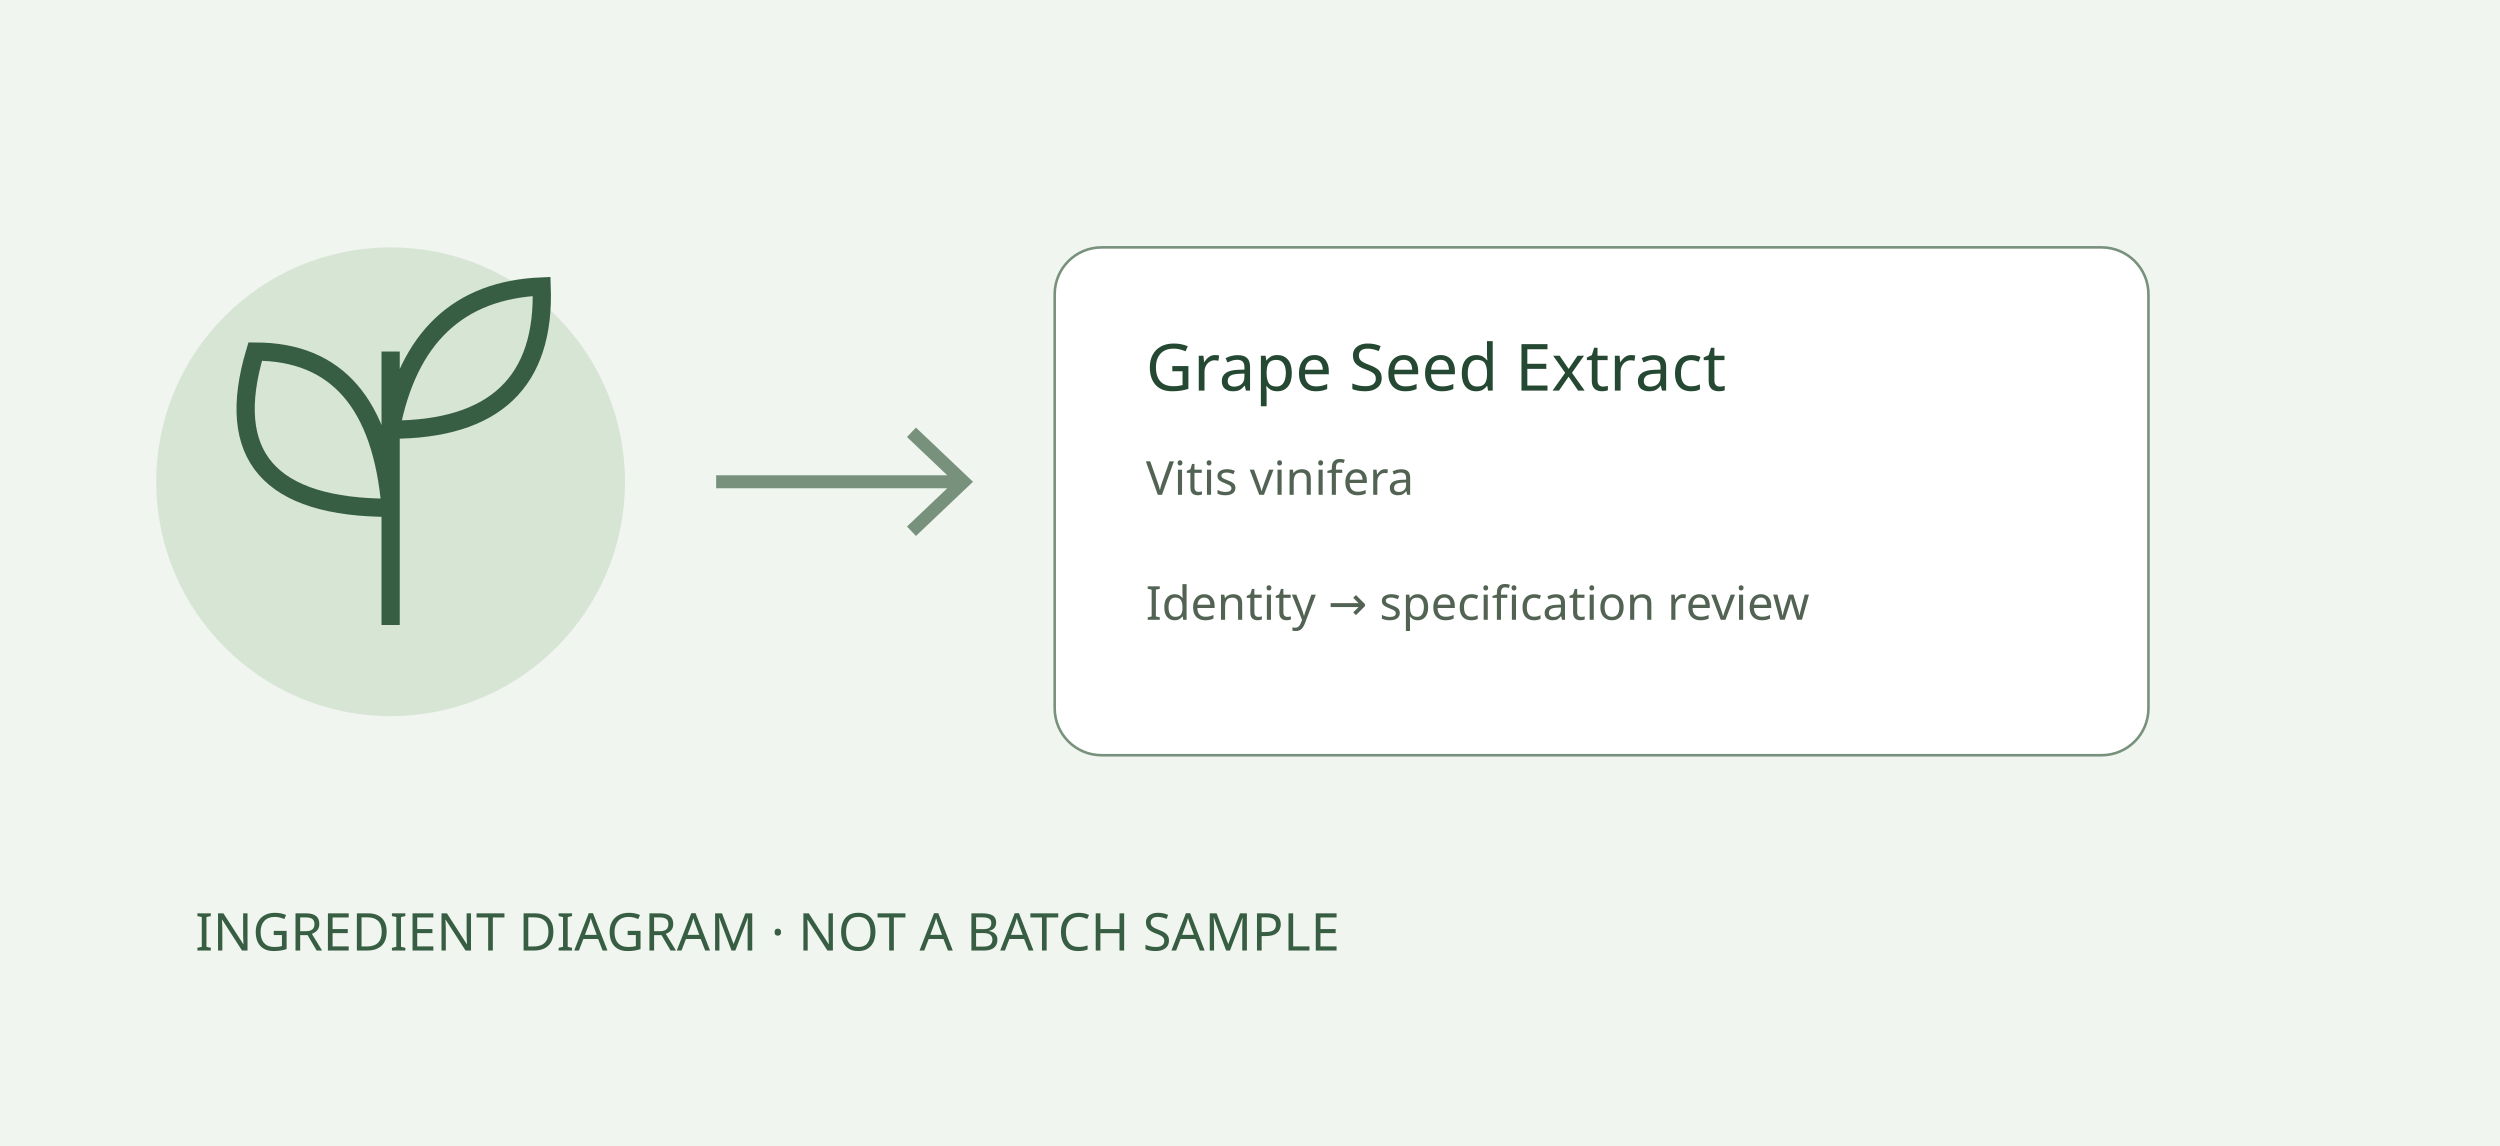
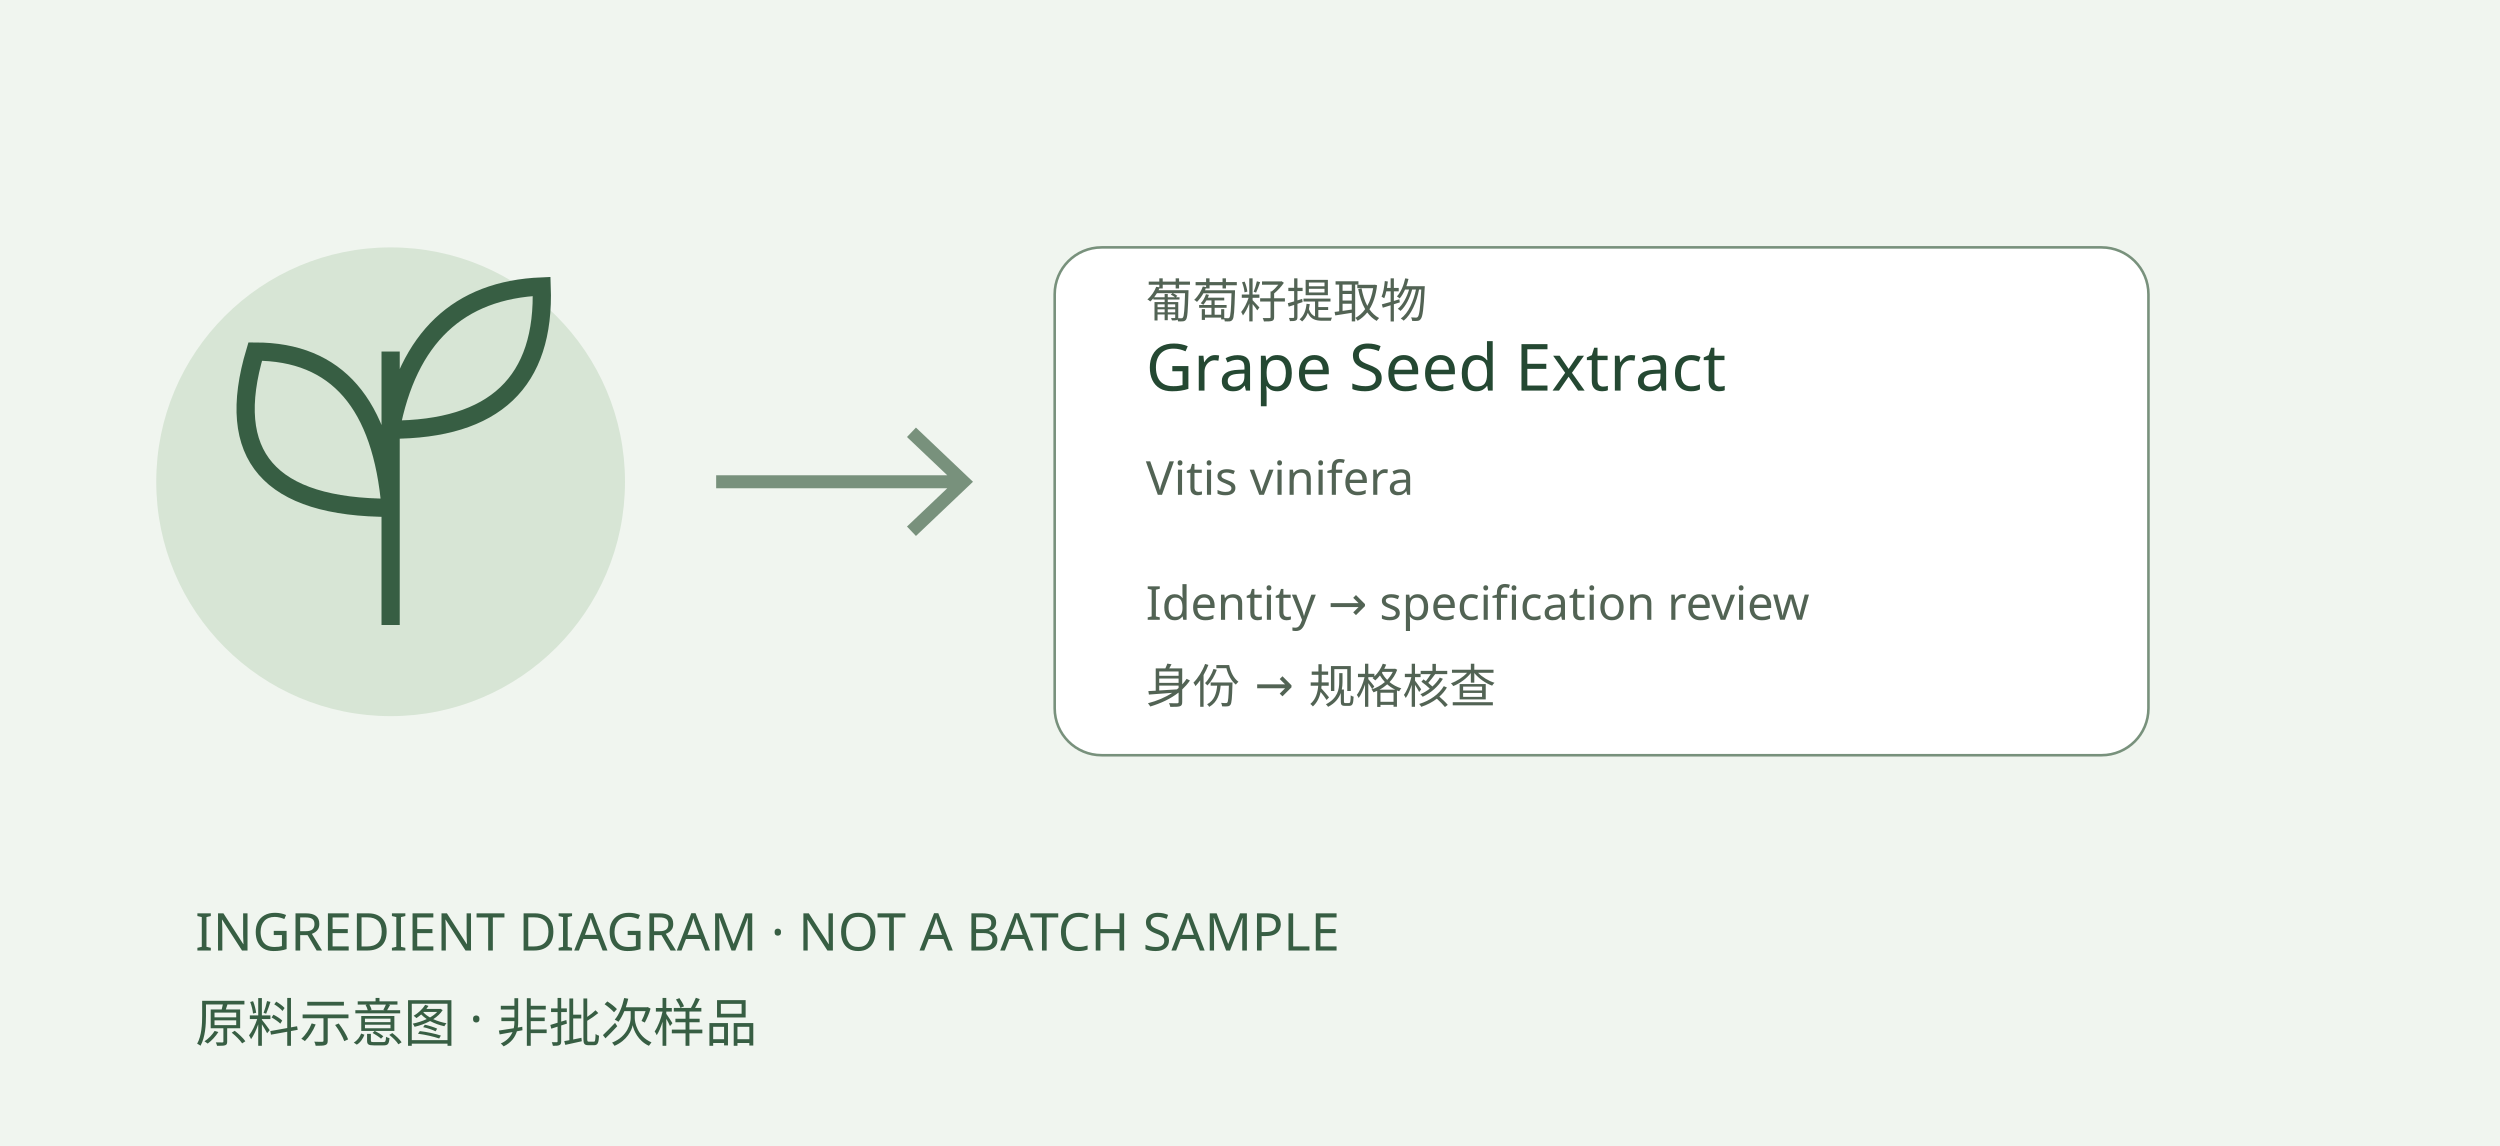
<svg xmlns="http://www.w3.org/2000/svg" viewBox="0 0 960 440" role="img" aria-labelledby="title desc">
  <rect width="960" height="440" fill="#f0f5ef" />
  <circle cx="150" cy="185" r="90" fill="#d7e5d5" />
  <path d="M150 240V135M150 195Q80 195 98 135Q145 135 150 195M150 165Q210 165 208 110Q160 112 150 165" fill="none" stroke="#375e43" stroke-width="7" />
  <path d="M275 185H370M350 166l20 19-20 19" fill="none" stroke="#78917c" stroke-width="5" />
  <rect x="405" y="95" width="420" height="195" rx="18" fill="white" stroke="#78917c" />
  <text x="440" y="150" font-family="sans-serif" font-size="25" fill="#244832">Grape Seed Extract</text>
  <text x="440" y="190" font-family="sans-serif" font-size="18" fill="#526354">Vitis vinifera</text>
  <text x="440" y="238" font-family="sans-serif" font-size="18" fill="#526354">Identity → specification review</text>
+   <text x="440" y="270" font-family="sans-serif" font-size="18" fill="#526354">身份 → 规格核查</text>
  <text x="75" y="365" font-family="sans-serif" font-size="20" fill="#375e43">INGREDIENT DIAGRAM · NOT A BATCH SAMPLE</text>
+   <text x="440" y="122" font-family="sans-serif" font-size="18" fill="#526354">葡萄籽提取物</text>
+   <text x="75" y="400" font-family="sans-serif" font-size="20" fill="#375e43">原料示意图 · 非批次样品</text>
</svg>
